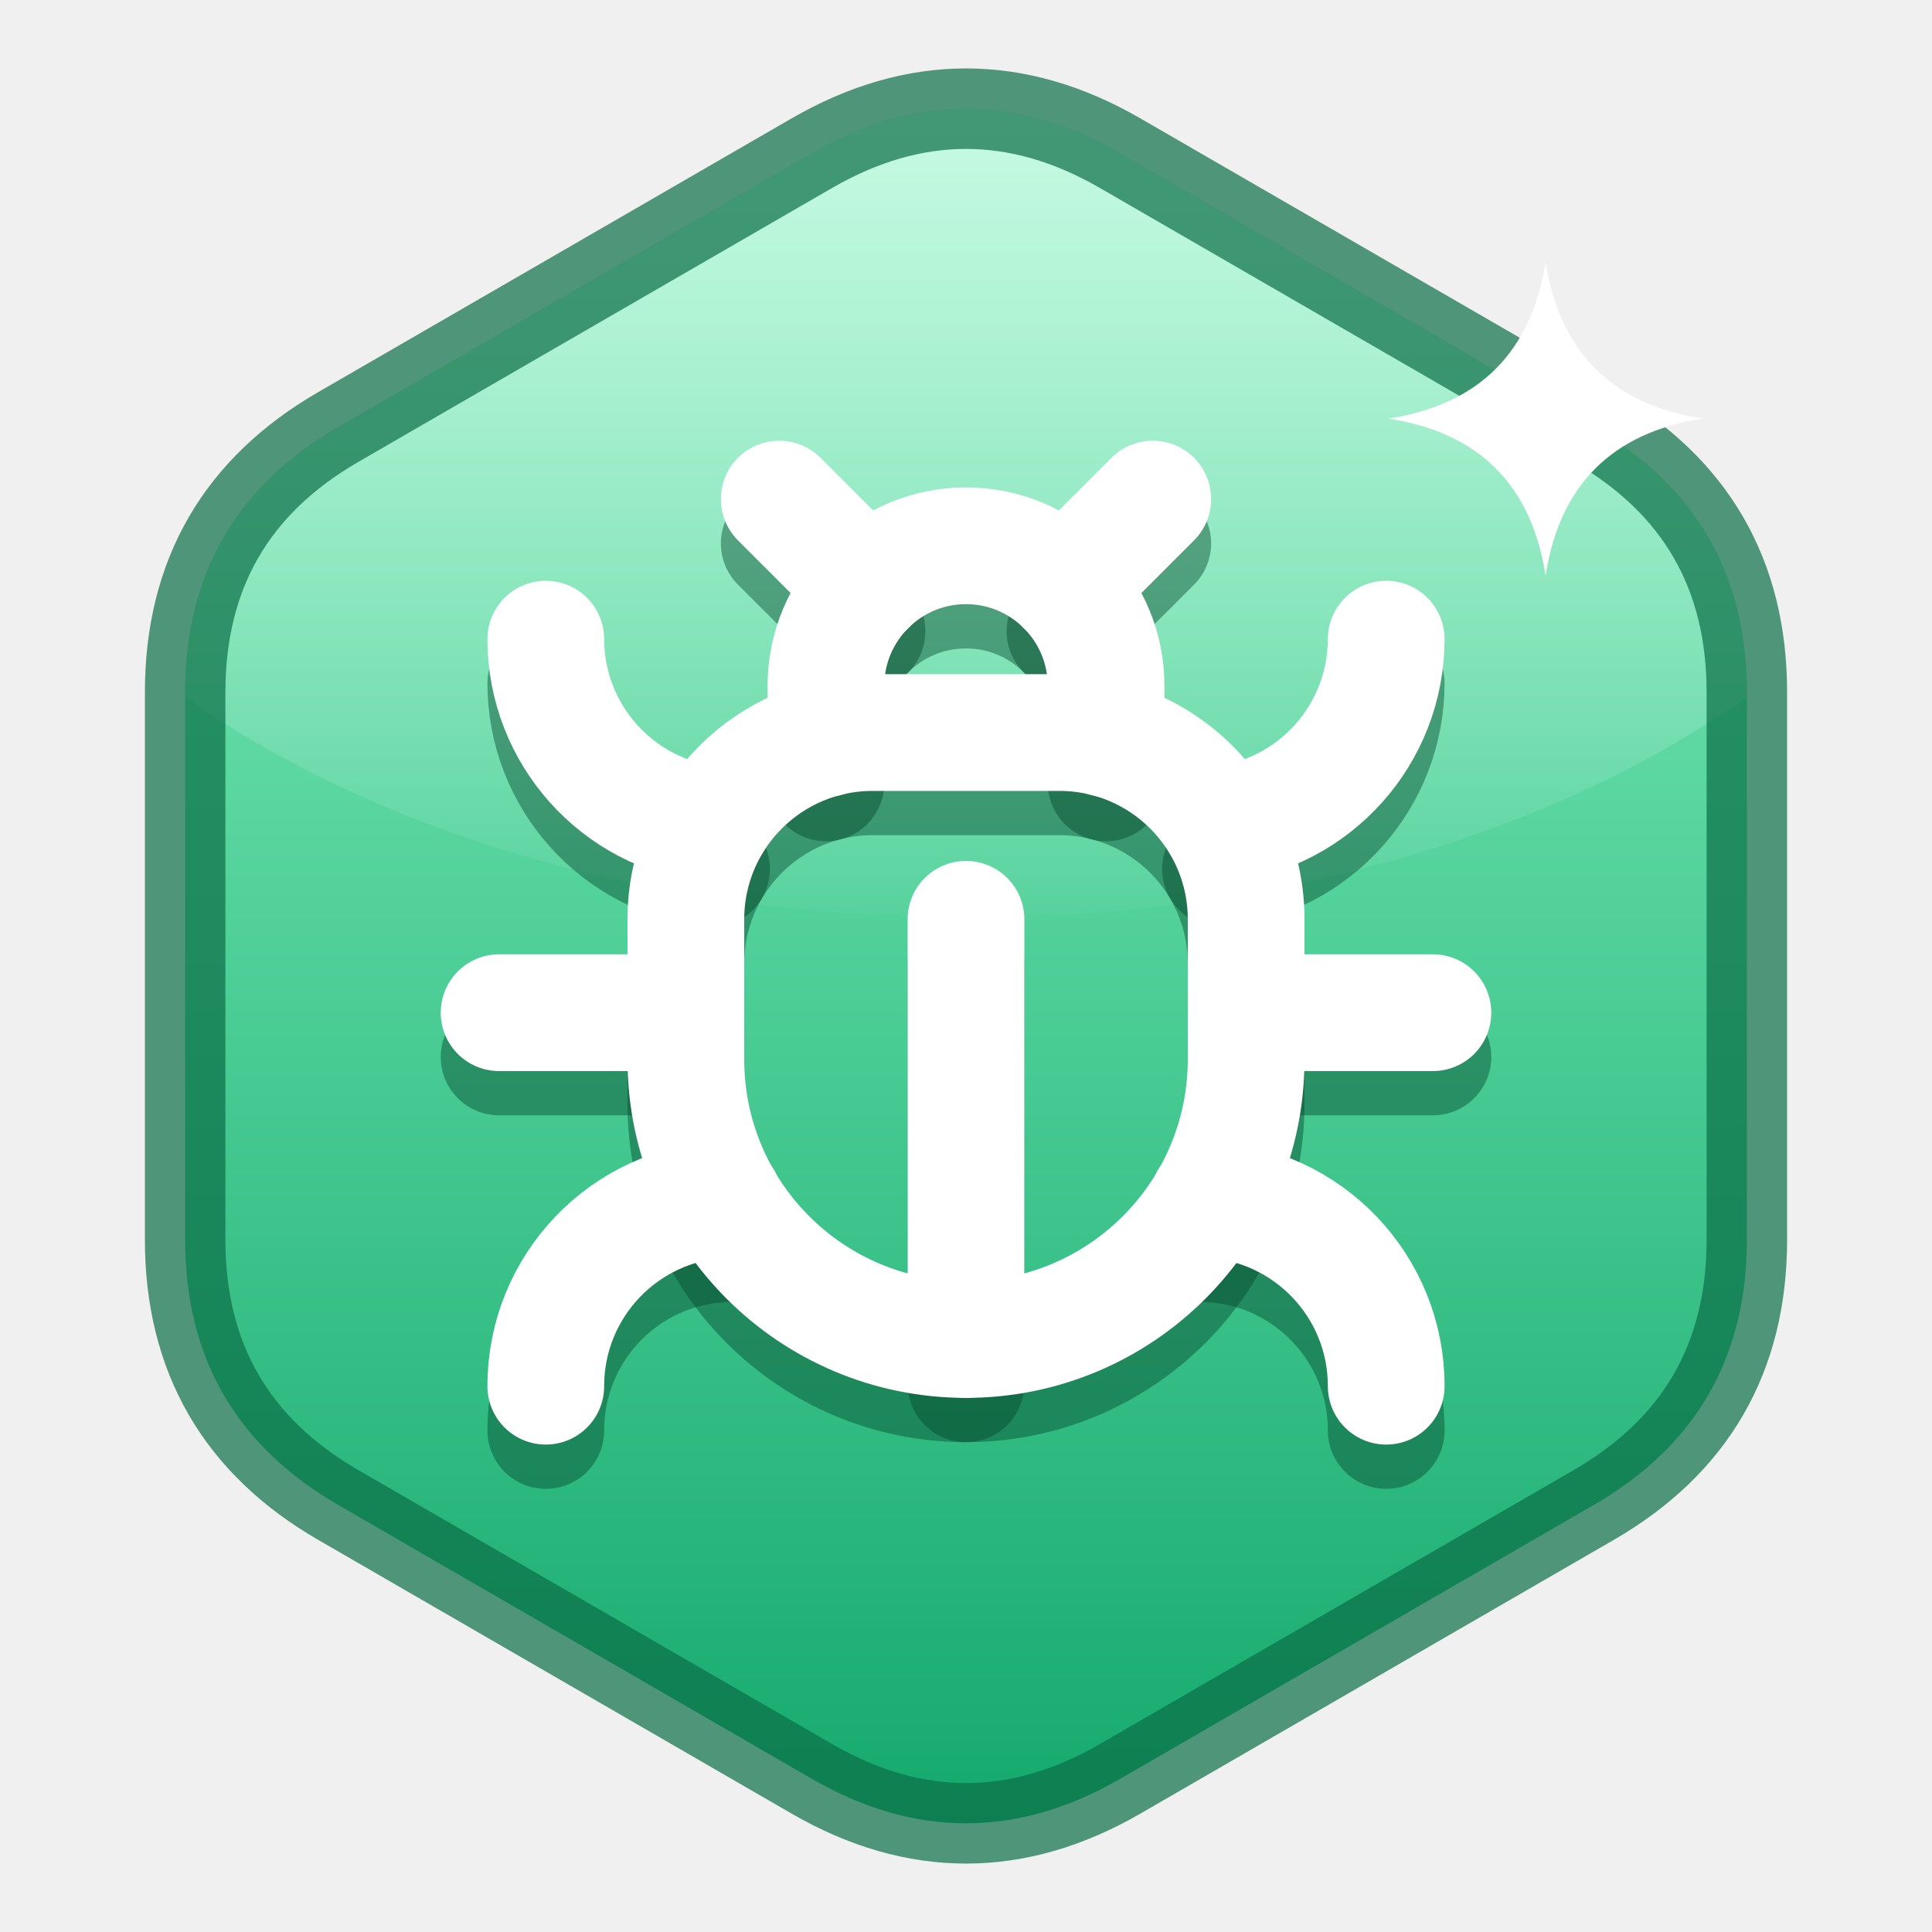
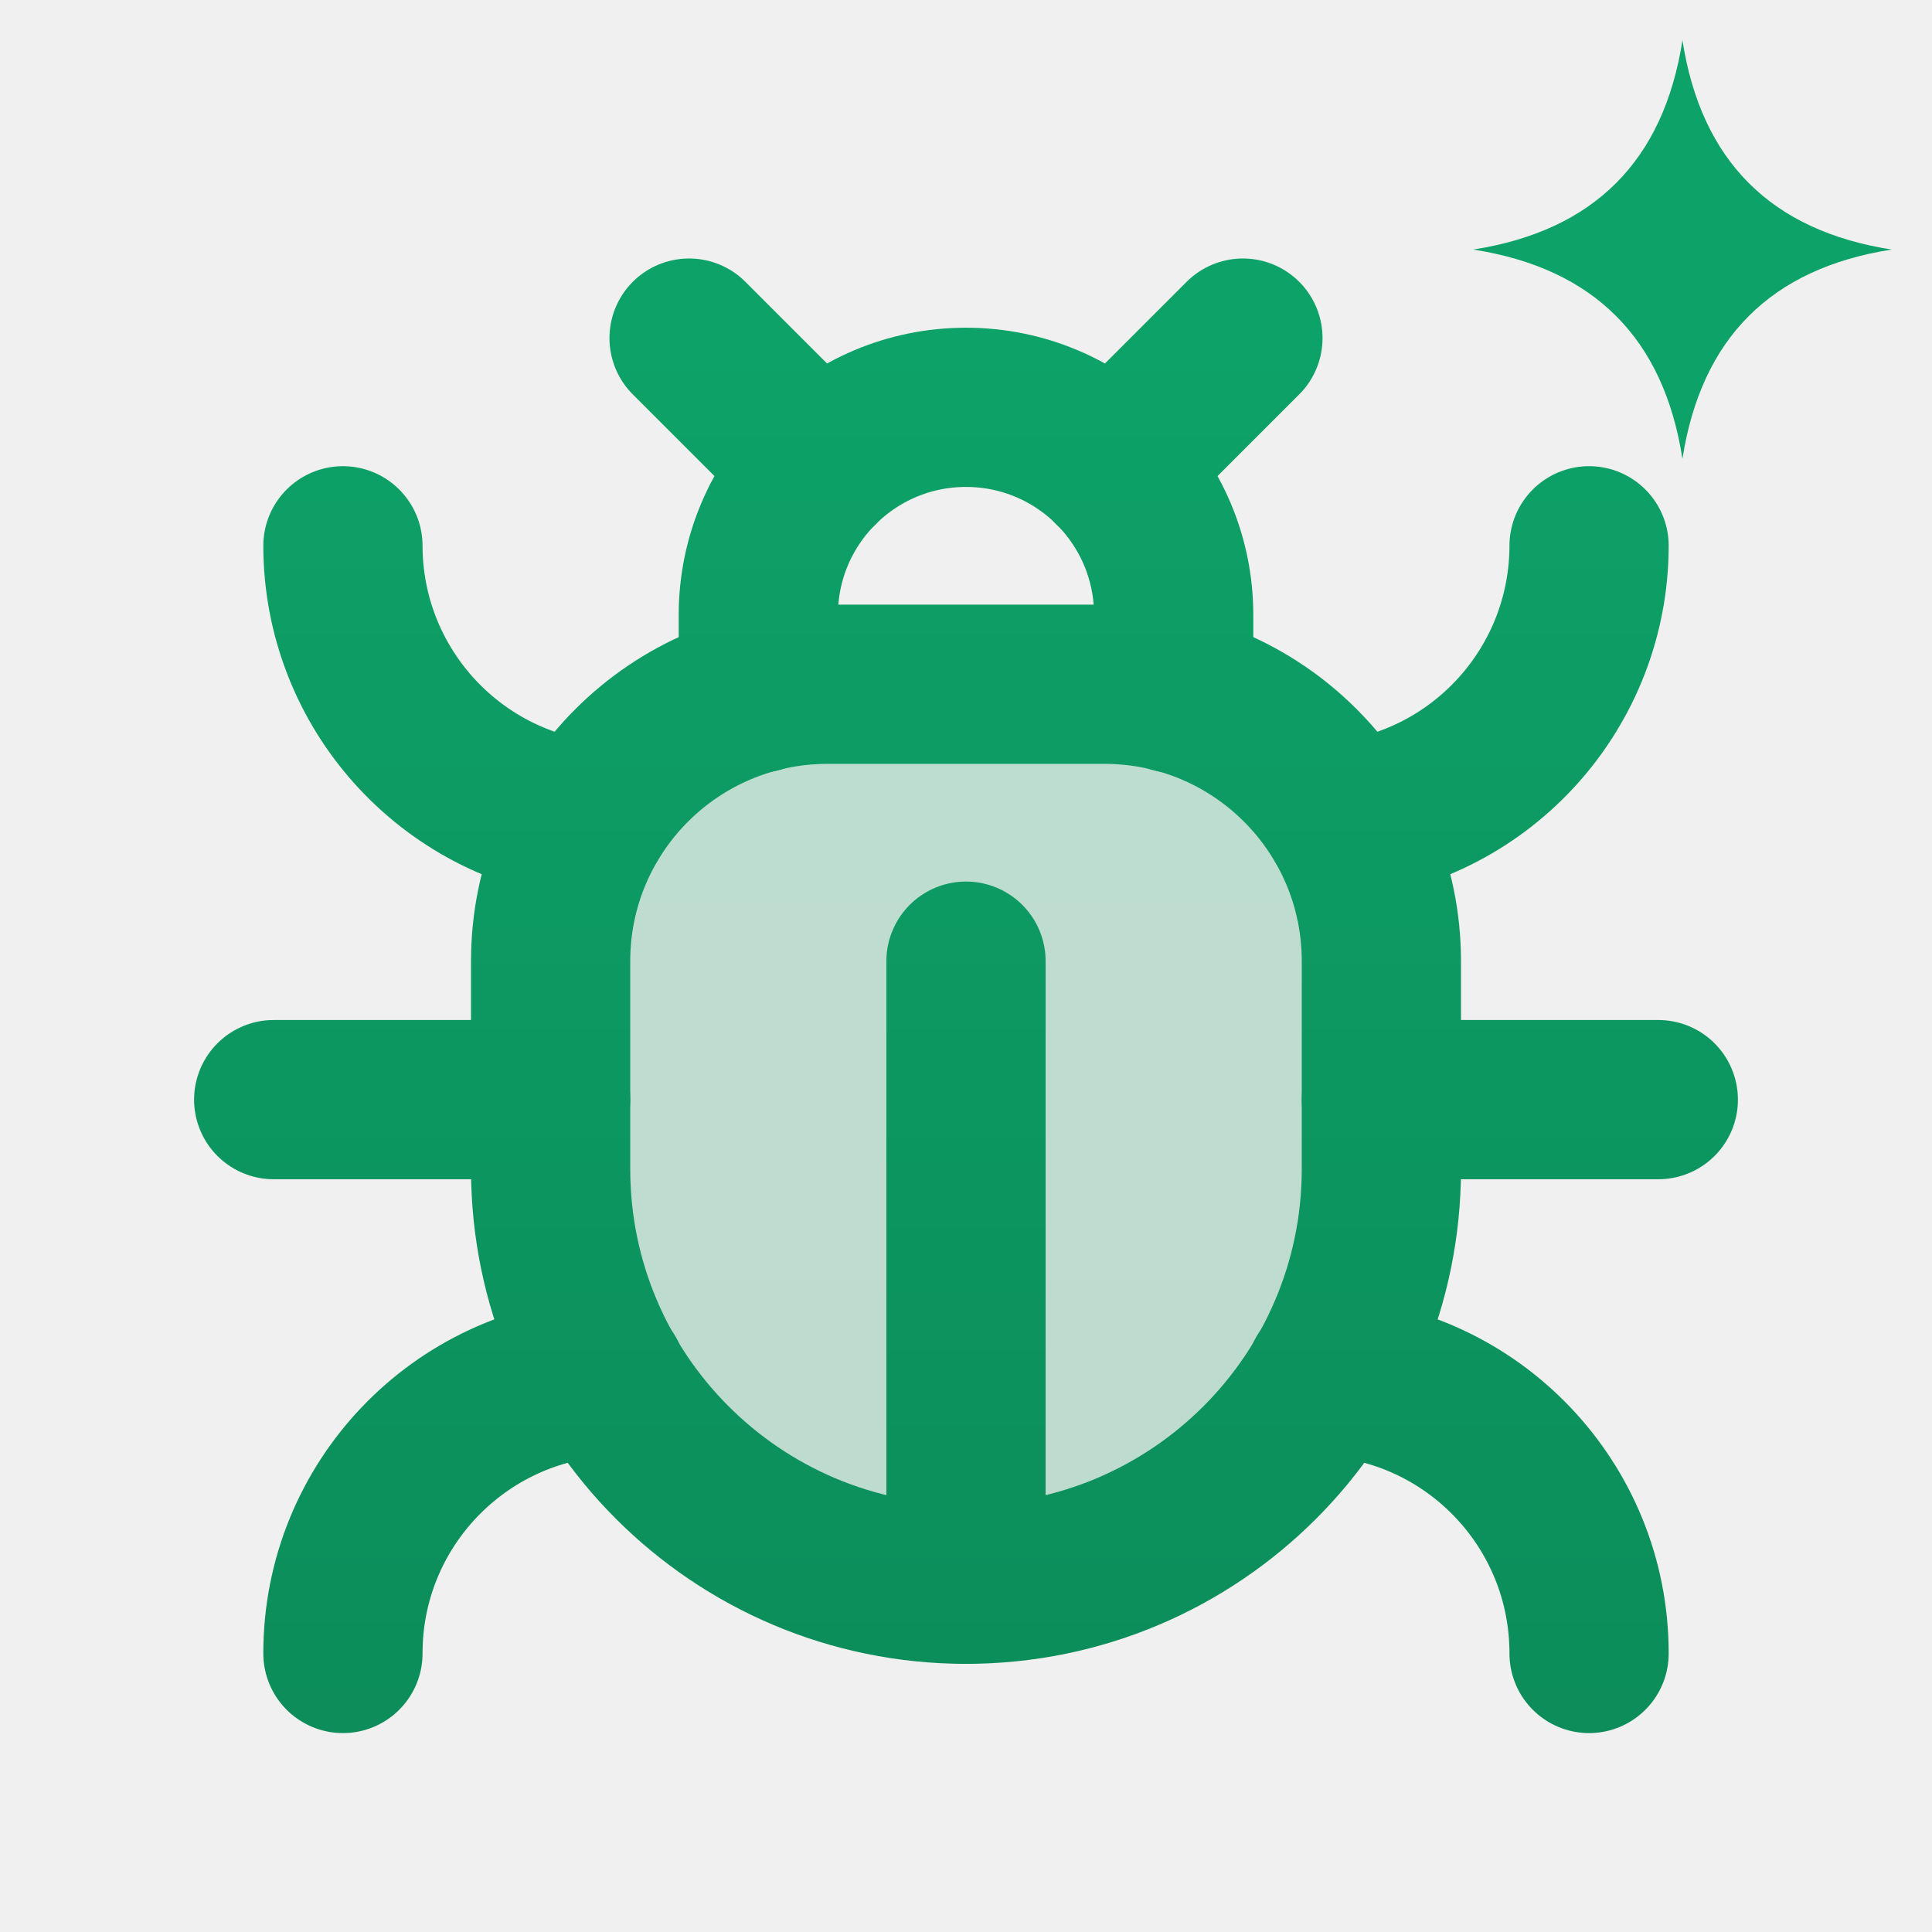
<svg xmlns="http://www.w3.org/2000/svg" viewBox="0 0 24 24" width="24" height="24">
  <defs>
-     <linearGradient id="bug4p" x1="12" y1="1" x2="12" y2="23" gradientUnits="userSpaceOnUse">
-       <stop offset="0" stop-color="#8af5c4" />
-       <stop offset="1" stop-color="#13a86c" />
+     <linearGradient id="bug4p" x1="12" y1="2" x2="12" y2="22" gradientUnits="userSpaceOnUse">
+       <stop offset="0" stop-color="#0da267" />
+       <stop offset="1" stop-color="#0c8d5a" />
    </linearGradient>
-     <linearGradient id="bug4g" x1="12" y1="1" x2="12" y2="12" gradientUnits="userSpaceOnUse">
-       <stop offset="0" stop-color="#ffffff" stop-opacity=".55" />
-       <stop offset="1" stop-color="#ffffff" stop-opacity="0" />
-     </linearGradient>
-     <clipPath id="bug4c">
-       <path d="M10.09 1.90Q12.00 0.80 13.91 1.90L19.79 5.30Q21.70 6.40 21.70 8.60L21.70 15.40Q21.70 17.60 19.79 18.70L13.91 22.10Q12.00 23.20 10.09 22.10L4.21 18.70Q2.30 17.60 2.30 15.40L2.30 8.60Q2.30 6.40 4.21 5.30Z" />
-     </clipPath>
  </defs>
-   <path d="M10.09 1.90Q12.00 0.80 13.91 1.90L19.79 5.30Q21.70 6.40 21.70 8.60L21.70 15.40Q21.70 17.60 19.79 18.70L13.91 22.10Q12.00 23.20 10.09 22.10L4.21 18.70Q2.30 17.60 2.30 15.40L2.30 8.60Q2.30 6.40 4.21 5.30Z" fill="url(#bug4p)" />
-   <g clip-path="url(#bug4c)">
-     <ellipse cx="12" cy="3.2" rx="13" ry="8.2" fill="url(#bug4g)" />
+   <g transform="translate(1.68 2.48) scale(0.86)" fill="url(#bug4p)" fill-opacity=".22">
+     <path d="M14 7a4 4 0 0 1 4 4v3a6 6 0 0 1-12 0v-3a4 4 0 0 1 4-4z" />
  </g>
-   <path d="M10.09 1.90Q12.00 0.80 13.91 1.90L19.79 5.30Q21.70 6.40 21.70 8.60L21.70 15.40Q21.70 17.60 19.79 18.70L13.91 22.10Q12.00 23.20 10.09 22.10L4.21 18.70Q2.30 17.60 2.30 15.40L2.30 8.60Q2.30 6.40 4.21 5.30Z" fill="none" stroke="#0a6e46" stroke-opacity=".7" stroke-width="1" />
-   <g transform="translate(5.04 5.59) scale(0.58)" stroke="#064a2e" stroke-opacity=".45" stroke-width="2.5" stroke-linecap="round" stroke-linejoin="round" fill="none">
+   <g transform="translate(1.68 2.48) scale(0.86)" stroke="url(#bug4p)" stroke-width="2.3" stroke-linecap="round" stroke-linejoin="round" fill="none">
    <path d="M12 20v-9" />
    <path d="M14 7a4 4 0 0 1 4 4v3a6 6 0 0 1-12 0v-3a4 4 0 0 1 4-4z" />
    <path d="M14.12 3.88 16 2" />
    <path d="M21 21a4 4 0 0 0-3.81-4" />
    <path d="M21 5a4 4 0 0 1-3.55 3.97" />
    <path d="M22 13h-4" />
    <path d="M3 21a4 4 0 0 1 3.81-4" />
    <path d="M3 5a4 4 0 0 0 3.55 3.97" />
    <path d="M6 13H2" />
    <path d="m8 2 1.88 1.88" />
    <path d="M9 7.13V6a3 3 0 1 1 6 0v1.13" />
  </g>
-   <g transform="translate(5.04 5.04) scale(0.58)" stroke="#ffffff" stroke-width="2.5" stroke-linecap="round" stroke-linejoin="round" fill="none">
-     <path d="M12 20v-9" />
-     <path d="M14 7a4 4 0 0 1 4 4v3a6 6 0 0 1-12 0v-3a4 4 0 0 1 4-4z" />
-     <path d="M14.12 3.88 16 2" />
-     <path d="M21 21a4 4 0 0 0-3.81-4" />
-     <path d="M21 5a4 4 0 0 1-3.55 3.97" />
-     <path d="M22 13h-4" />
-     <path d="M3 21a4 4 0 0 1 3.81-4" />
-     <path d="M3 5a4 4 0 0 0 3.55 3.97" />
-     <path d="M6 13H2" />
-     <path d="m8 2 1.88 1.88" />
-     <path d="M9 7.13V6a3 3 0 1 1 6 0v1.13" />
-   </g>
-   <path transform="translate(19.2 5.2) scale(0.75)" d="M0-2.6Q.35-.35 2.6 0Q.35.35 0 2.6Q-.35.35-2.6 0Q-.35-.35 0-2.6Z" fill="#ffffff" />
+   <path transform="translate(20.9 3.1) scale(1.0)" d="M0-2.6Q.35-.35 2.6 0Q.35.35 0 2.6Q-.35.35-2.6 0Q-.35-.35 0-2.6Z" fill="url(#bug4p)" />
</svg>
